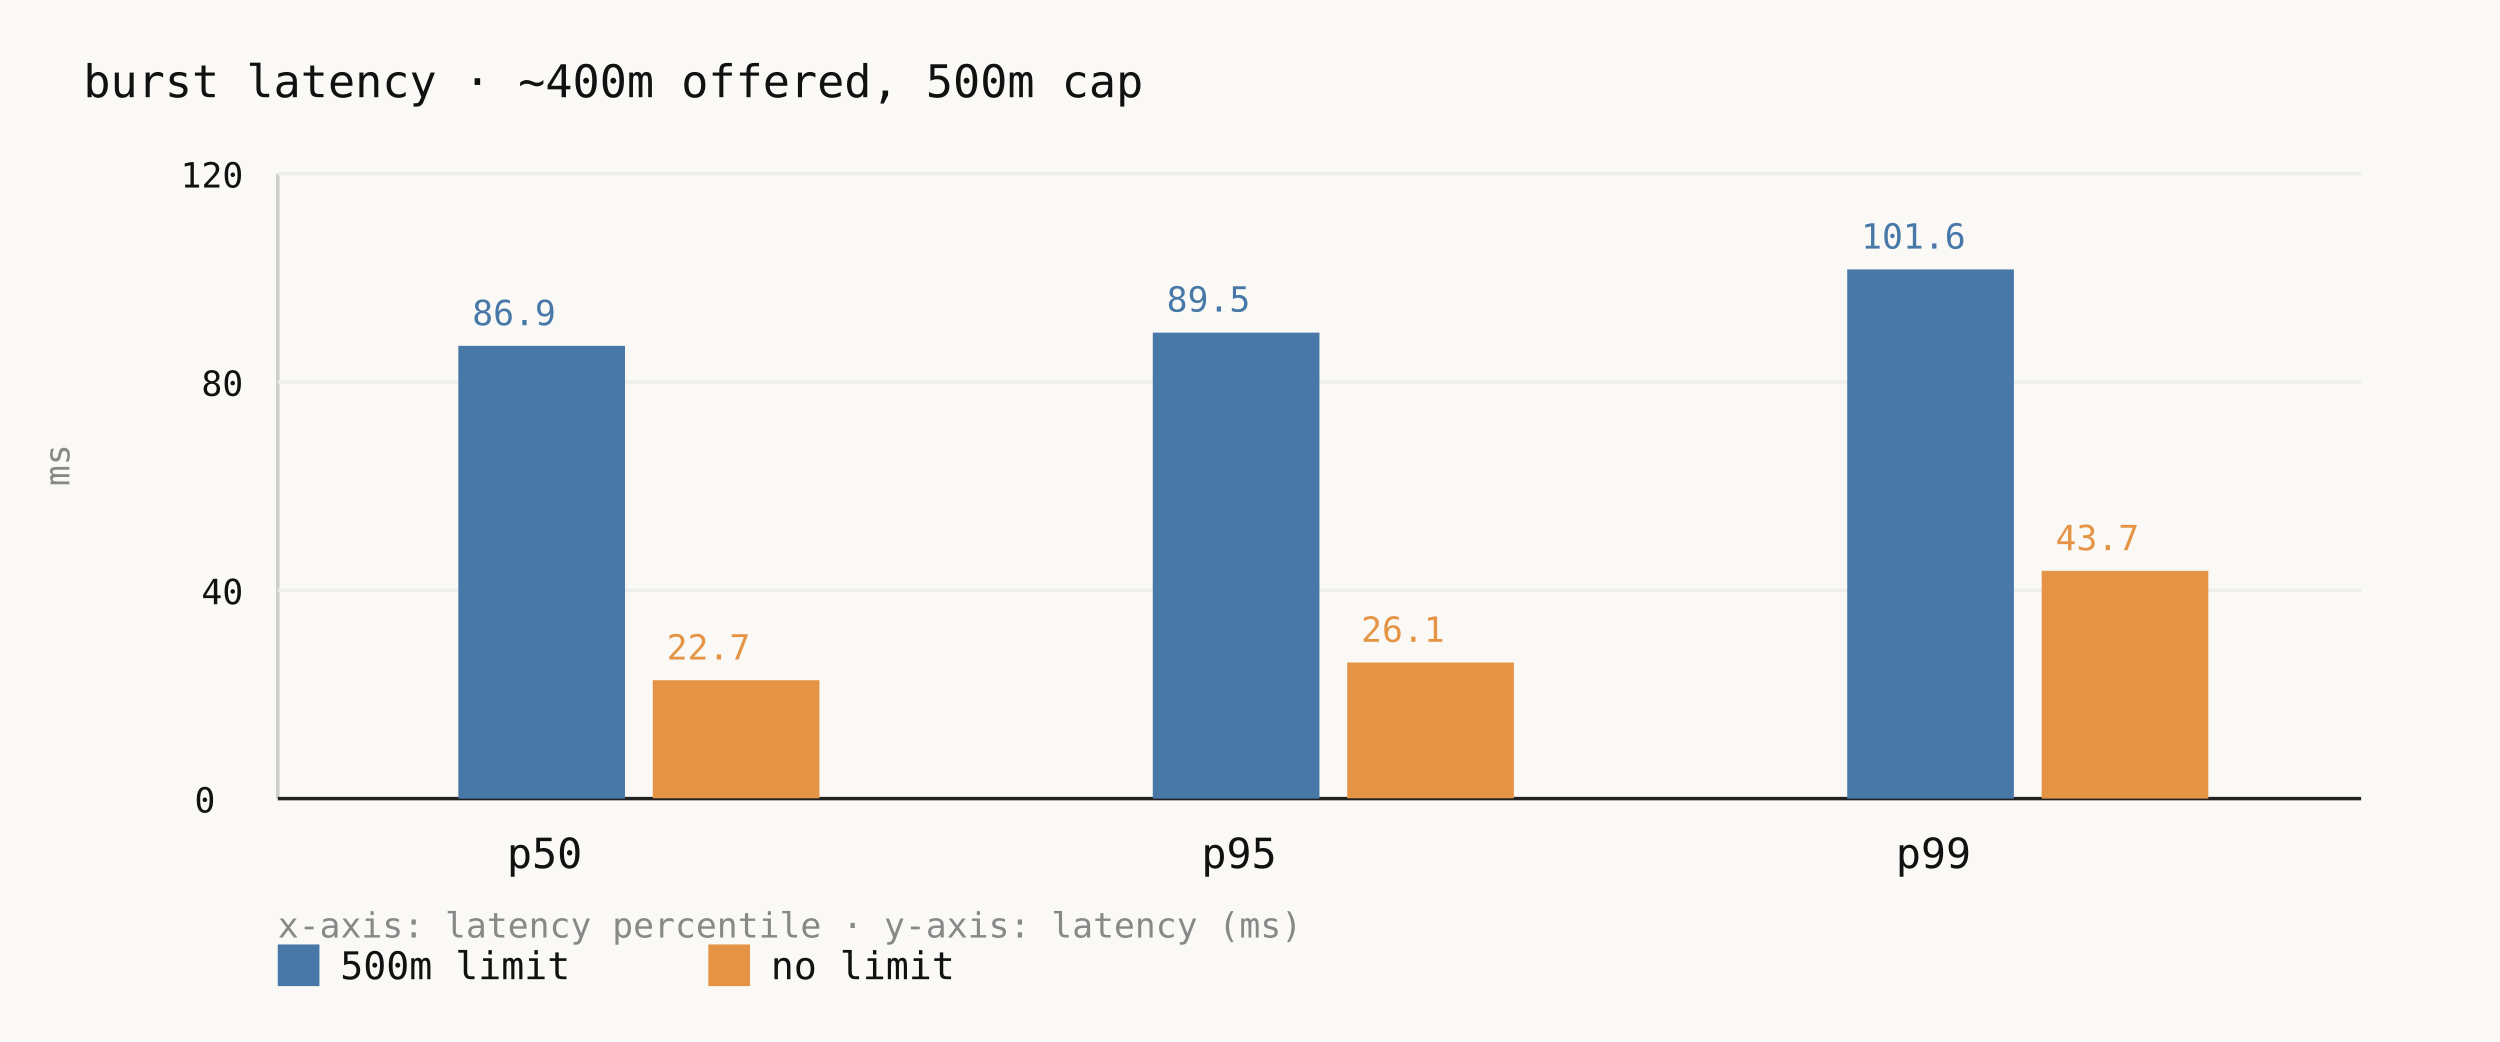
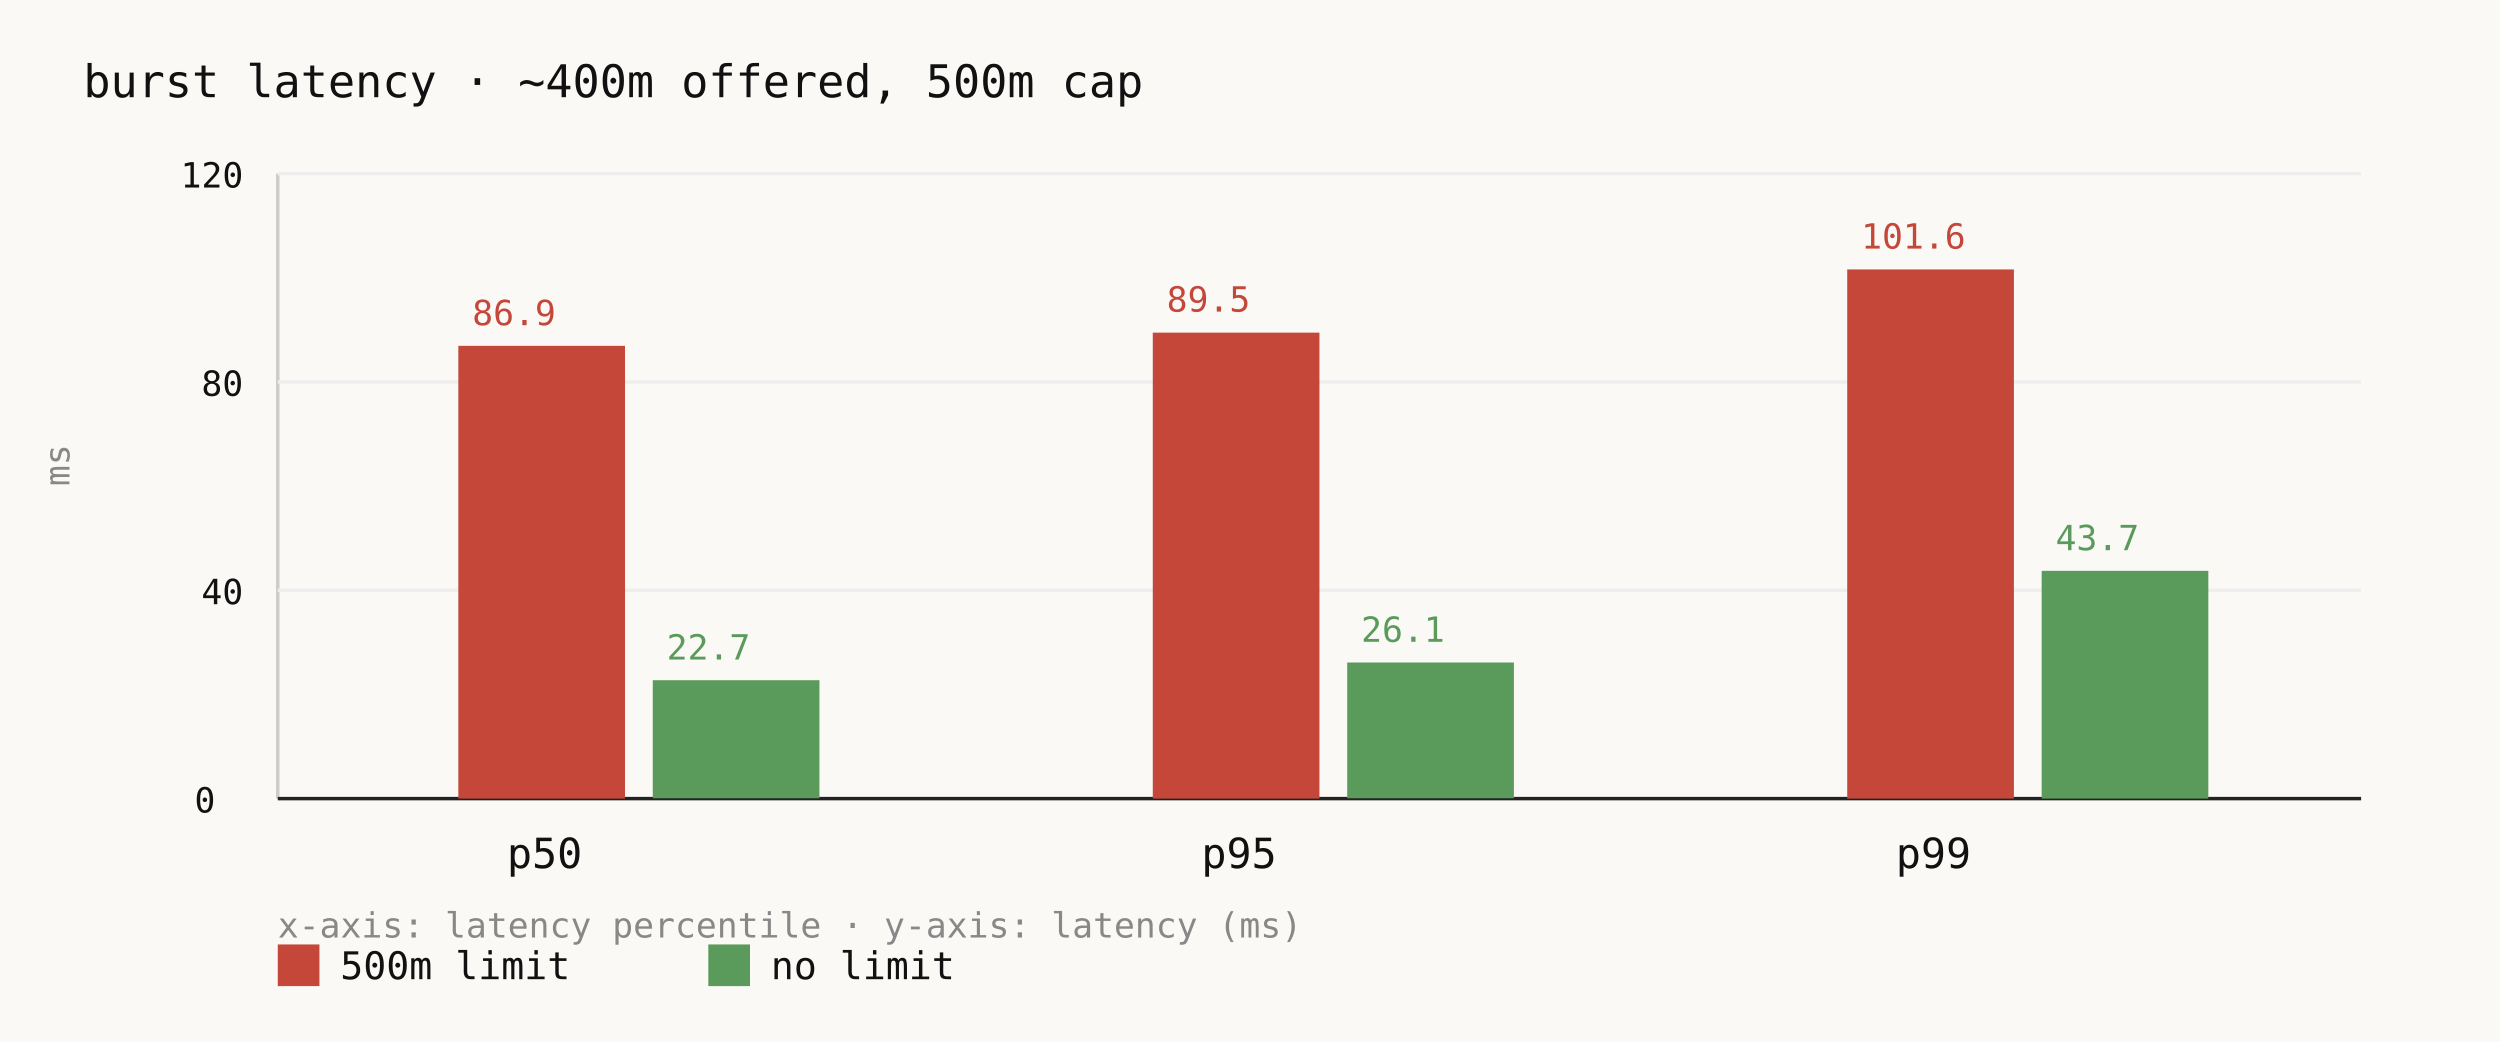
<svg xmlns="http://www.w3.org/2000/svg" width="720" height="300" viewBox="0 0 720 300">
  <rect width="720" height="300" fill="#faf9f6" />
  <text x="24" y="28" font-family="ui-monospace, SFMono-Regular, Menlo, monospace" font-size="13" fill="#111111">burst latency  ·  ~400m offered, 500m cap</text>
  <line x1="80" y1="50" x2="80" y2="230" stroke="#cccccc" />
  <line x1="80" y1="230" x2="680" y2="230" stroke="#222222" />
  <text x="56" y="234" font-family="ui-monospace, SFMono-Regular, Menlo, monospace" font-size="10" fill="#111111">0</text>
  <line x1="80" y1="170.0" x2="680" y2="170.0" stroke="#eeeeee" />
  <text x="58" y="174.0" font-family="ui-monospace, SFMono-Regular, Menlo, monospace" font-size="10" fill="#111111">40</text>
  <line x1="80" y1="110.0" x2="680" y2="110.0" stroke="#eeeeee" />
  <text x="58" y="114.0" font-family="ui-monospace, SFMono-Regular, Menlo, monospace" font-size="10" fill="#111111">80</text>
  <line x1="80" y1="50.0" x2="680" y2="50.0" stroke="#eeeeee" />
  <text x="52" y="54.0" font-family="ui-monospace, SFMono-Regular, Menlo, monospace" font-size="10" fill="#111111">120</text>
  <text x="20" y="140.0" font-family="ui-monospace, SFMono-Regular, Menlo, monospace" font-size="10" fill="#888888" transform="rotate(-90 20 140.0)">ms</text>
-   <rect x="132.0" y="99.6" width="48.0" height="130.4" fill="#4878a8" />
-   <rect x="188.0" y="195.9" width="48.0" height="34.0" fill="#e49444" />
-   <text x="136.0" y="93.65" font-family="ui-monospace, SFMono-Regular, Menlo, monospace" font-size="10" fill="#4878a8">86.9</text>
-   <text x="192.0" y="189.95" font-family="ui-monospace, SFMono-Regular, Menlo, monospace" font-size="10" fill="#e49444">22.7</text>
+   <rect x="132.0" y="99.6" width="48.0" height="130.4" fill="#c4473a" />
+   <rect x="188.0" y="195.9" width="48.0" height="34.0" fill="#5a9a5a" />
+   <text x="136.0" y="93.65" font-family="ui-monospace, SFMono-Regular, Menlo, monospace" font-size="10" fill="#c4473a">86.9</text>
+   <text x="192.0" y="189.95" font-family="ui-monospace, SFMono-Regular, Menlo, monospace" font-size="10" fill="#5a9a5a">22.7</text>
  <text x="146.0" y="250" font-family="ui-monospace, SFMono-Regular, Menlo, monospace" font-size="12" fill="#111111">p50</text>
-   <rect x="332.0" y="95.8" width="48.0" height="134.2" fill="#4878a8" />
-   <rect x="388.0" y="190.8" width="48.0" height="39.1" fill="#e49444" />
-   <text x="336.0" y="89.75" font-family="ui-monospace, SFMono-Regular, Menlo, monospace" font-size="10" fill="#4878a8">89.5</text>
-   <text x="392.0" y="184.85" font-family="ui-monospace, SFMono-Regular, Menlo, monospace" font-size="10" fill="#e49444">26.1</text>
+   <rect x="332.0" y="95.8" width="48.0" height="134.2" fill="#c4473a" />
+   <rect x="388.0" y="190.8" width="48.0" height="39.1" fill="#5a9a5a" />
+   <text x="336.0" y="89.75" font-family="ui-monospace, SFMono-Regular, Menlo, monospace" font-size="10" fill="#c4473a">89.5</text>
+   <text x="392.0" y="184.85" font-family="ui-monospace, SFMono-Regular, Menlo, monospace" font-size="10" fill="#5a9a5a">26.1</text>
  <text x="346.0" y="250" font-family="ui-monospace, SFMono-Regular, Menlo, monospace" font-size="12" fill="#111111">p95</text>
-   <rect x="532.0" y="77.6" width="48.0" height="152.4" fill="#4878a8" />
-   <rect x="588.0" y="164.4" width="48.0" height="65.6" fill="#e49444" />
-   <text x="536.0" y="71.6" font-family="ui-monospace, SFMono-Regular, Menlo, monospace" font-size="10" fill="#4878a8">101.6</text>
-   <text x="592.0" y="158.45" font-family="ui-monospace, SFMono-Regular, Menlo, monospace" font-size="10" fill="#e49444">43.7</text>
+   <rect x="532.0" y="77.6" width="48.0" height="152.4" fill="#c4473a" />
+   <rect x="588.0" y="164.4" width="48.0" height="65.6" fill="#5a9a5a" />
+   <text x="536.0" y="71.6" font-family="ui-monospace, SFMono-Regular, Menlo, monospace" font-size="10" fill="#c4473a">101.6</text>
+   <text x="592.0" y="158.45" font-family="ui-monospace, SFMono-Regular, Menlo, monospace" font-size="10" fill="#5a9a5a">43.7</text>
  <text x="546.0" y="250" font-family="ui-monospace, SFMono-Regular, Menlo, monospace" font-size="12" fill="#111111">p99</text>
  <text x="80" y="270" font-family="ui-monospace, SFMono-Regular, Menlo, monospace" font-size="10" fill="#888888">x-axis: latency percentile  ·  y-axis: latency (ms)</text>
-   <rect x="80.0" y="272.0" width="12.0" height="12.0" fill="#4878a8" />
+   <rect x="80.0" y="272.0" width="12.0" height="12.0" fill="#c4473a" />
  <text x="98" y="282" font-family="ui-monospace, SFMono-Regular, Menlo, monospace" font-size="11" fill="#111111">500m limit</text>
-   <rect x="204.0" y="272.0" width="12.0" height="12.0" fill="#e49444" />
+   <rect x="204.0" y="272.0" width="12.0" height="12.0" fill="#5a9a5a" />
  <text x="222" y="282" font-family="ui-monospace, SFMono-Regular, Menlo, monospace" font-size="11" fill="#111111">no limit</text>
</svg>
